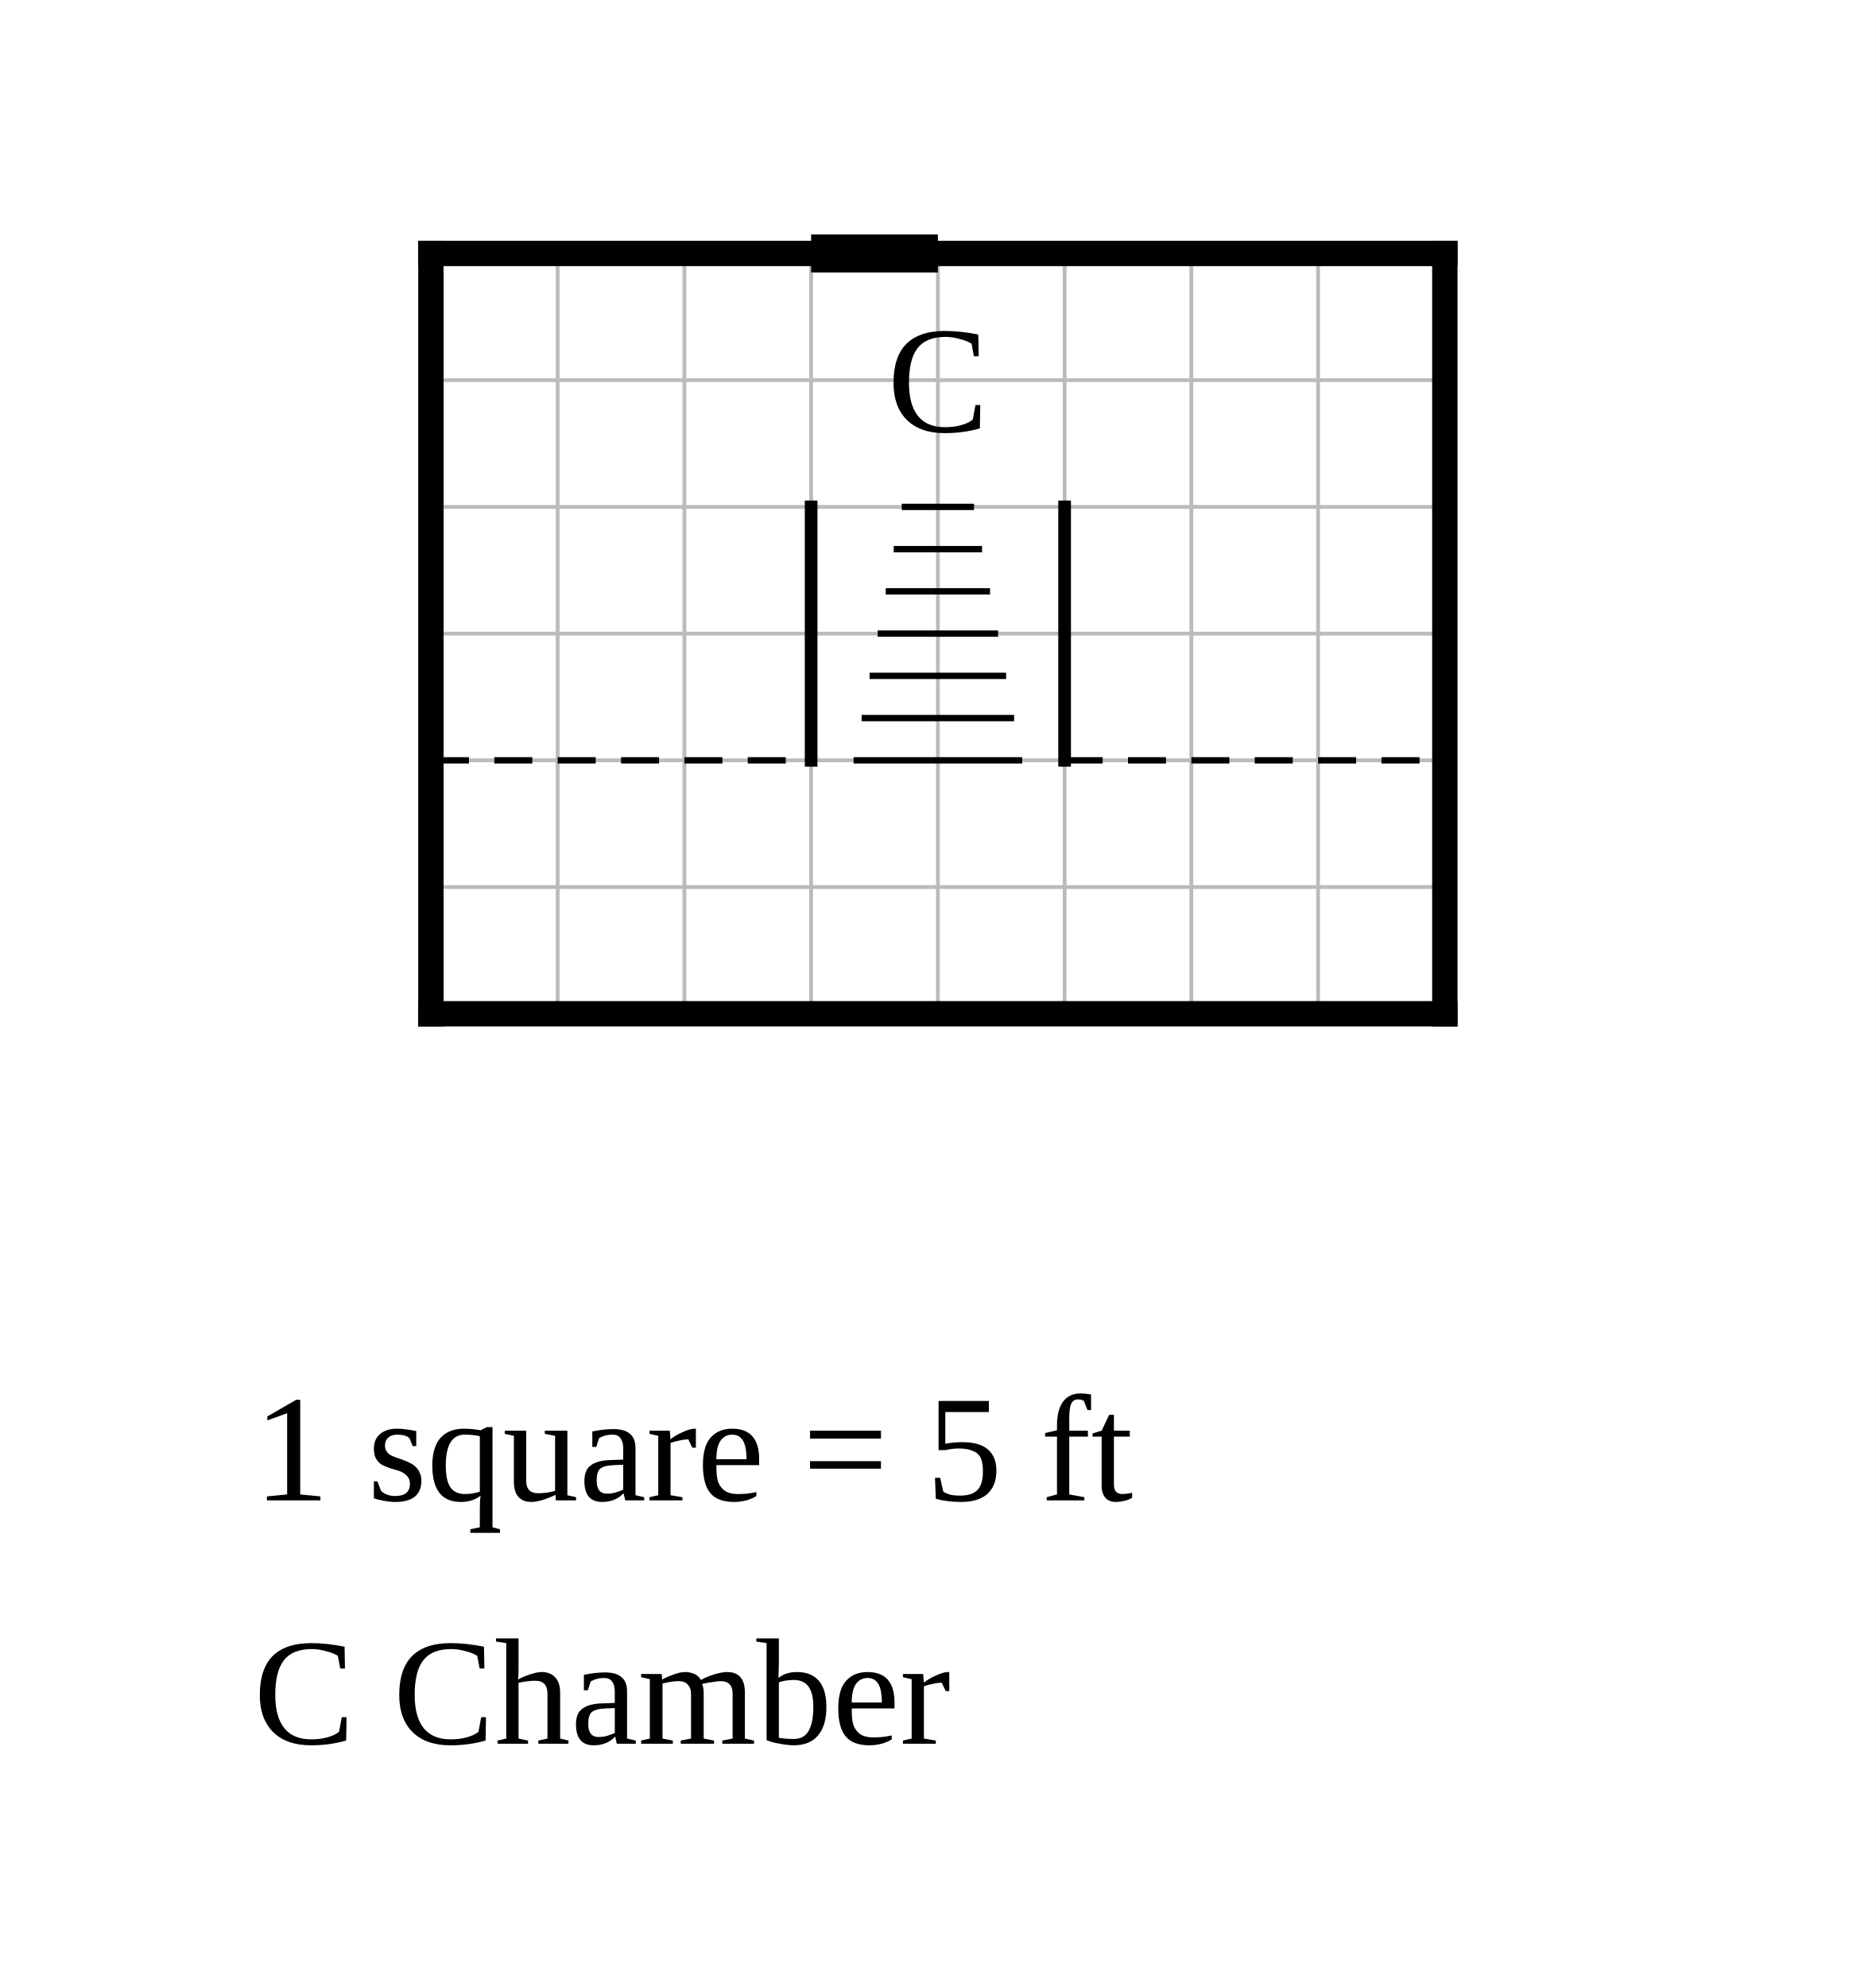
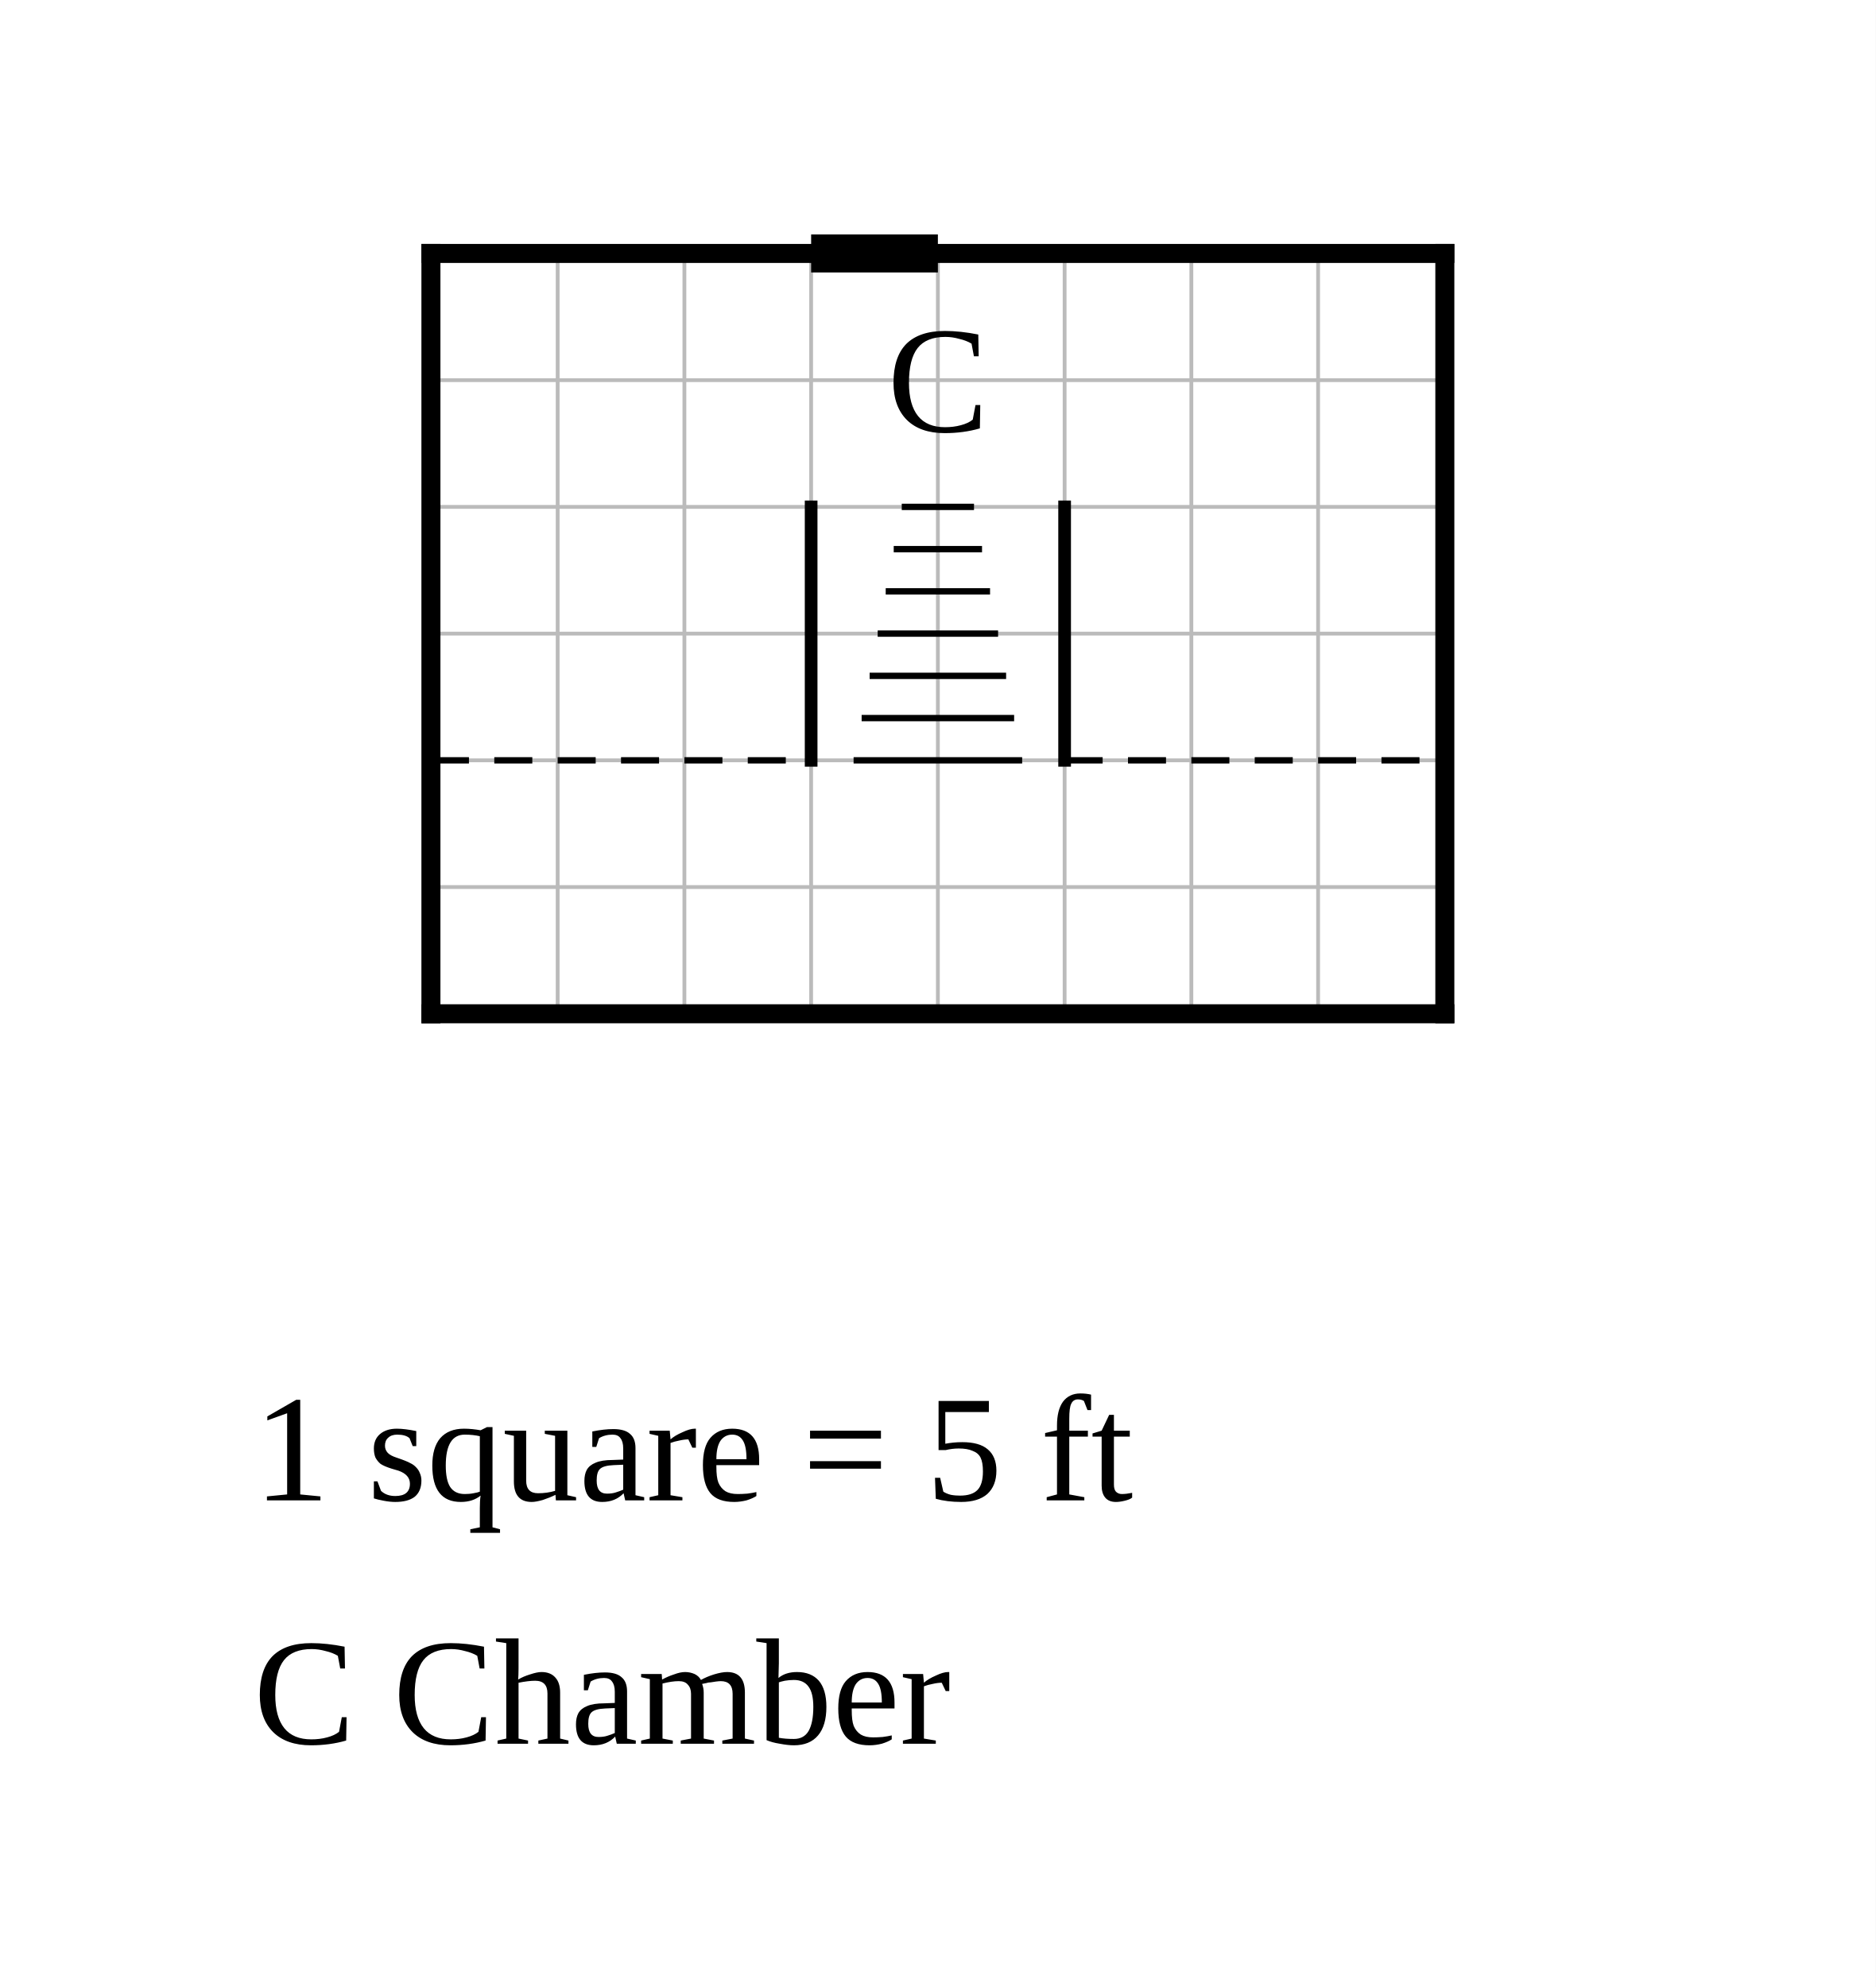
<svg xmlns="http://www.w3.org/2000/svg" width="740" height="784" viewBox="-17 -10 74 78.4">
  <rect x="-17" y="-10" width="74" height="78.4" fill="white" />
  <g stroke="#bbb" stroke-width="0.15">
    <line x1="0" y1="0" x2="0" y2="30" />
    <line x1="5" y1="0" x2="5" y2="30" />
    <line x1="10" y1="0" x2="10" y2="30" />
    <line x1="15" y1="0" x2="15" y2="30" />
    <line x1="20" y1="0" x2="20" y2="30" />
    <line x1="25" y1="0" x2="25" y2="30" />
    <line x1="30" y1="0" x2="30" y2="30" />
    <line x1="35" y1="0" x2="35" y2="30" />
    <line x1="40" y1="0" x2="40" y2="30" />
    <line x1="0" y1="0" x2="40" y2="0" />
    <line x1="0" y1="5" x2="40" y2="5" />
    <line x1="0" y1="10" x2="40" y2="10" />
    <line x1="0" y1="15" x2="40" y2="15" />
    <line x1="0" y1="20" x2="40" y2="20" />
    <line x1="0" y1="25" x2="40" y2="25" />
    <line x1="0" y1="30" x2="40" y2="30" />
  </g>
-   <line class="wall exterior" x1="0" y1="0" x2="0" y2="30" stroke="black" stroke-width="1" stroke-linecap="square" />
-   <line class="wall exterior" x1="0" y1="0" x2="40" y2="0" stroke="black" stroke-width="1" stroke-linecap="square" />
-   <line class="wall exterior" x1="0" y1="30" x2="40" y2="30" stroke="black" stroke-width="1" stroke-linecap="square" />
-   <line class="wall exterior" x1="40" y1="0" x2="40" y2="30" stroke="black" stroke-width="1" stroke-linecap="square" />
+   <line class="wall exterior" x1="0" y1="0" x2="0" y2="30" stroke="black" stroke-width="0.75" stroke-linecap="square" />
+   <line class="wall exterior" x1="0" y1="0" x2="40" y2="0" stroke="black" stroke-width="0.75" stroke-linecap="square" />
+   <line class="wall exterior" x1="0" y1="30" x2="40" y2="30" stroke="black" stroke-width="0.75" stroke-linecap="square" />
+   <line class="wall exterior" x1="40" y1="0" x2="40" y2="30" stroke="black" stroke-width="0.75" stroke-linecap="square" />
  <text data-block="chamber" x="20" y="5" text-anchor="middle" dominant-baseline="central" font-size="6">C</text>
  <line class="divider" x1="0" y1="20" x2="15" y2="20" stroke="black" stroke-width="0.25" stroke-dasharray="1.5 1" />
  <line class="divider" x1="25" y1="20" x2="40" y2="20" stroke="black" stroke-width="0.25" stroke-dasharray="1.5 1" />
  <g class="stairs" data-room="low">
    <line x1="15" y1="10" x2="15" y2="20" stroke="black" stroke-width="0.5" stroke-linecap="square" />
    <line x1="25" y1="10" x2="25" y2="20" stroke="black" stroke-width="0.5" stroke-linecap="square" />
    <line x1="18.575" y1="10" x2="21.425" y2="10" stroke="black" stroke-width="0.25" />
    <line x1="18.258" y1="11.667" x2="21.742" y2="11.667" stroke="black" stroke-width="0.25" />
    <line x1="17.942" y1="13.333" x2="22.058" y2="13.333" stroke="black" stroke-width="0.25" />
    <line x1="17.625" y1="15" x2="22.375" y2="15" stroke="black" stroke-width="0.25" />
    <line x1="17.308" y1="16.667" x2="22.692" y2="16.667" stroke="black" stroke-width="0.25" />
    <line x1="16.992" y1="18.333" x2="23.008" y2="18.333" stroke="black" stroke-width="0.25" />
    <line x1="16.675" y1="20" x2="23.325" y2="20" stroke="black" stroke-width="0.25" />
  </g>
  <line class="door" x1="15" y1="0" x2="20" y2="0" stroke="black" stroke-width="1.5" />
  <text class="scale" x="-7" y="49.2" font-size="6">1 square = 5 ft</text>
  <text class="key" x="-7" y="58.8" font-size="6">C  Chamber</text>
</svg>
